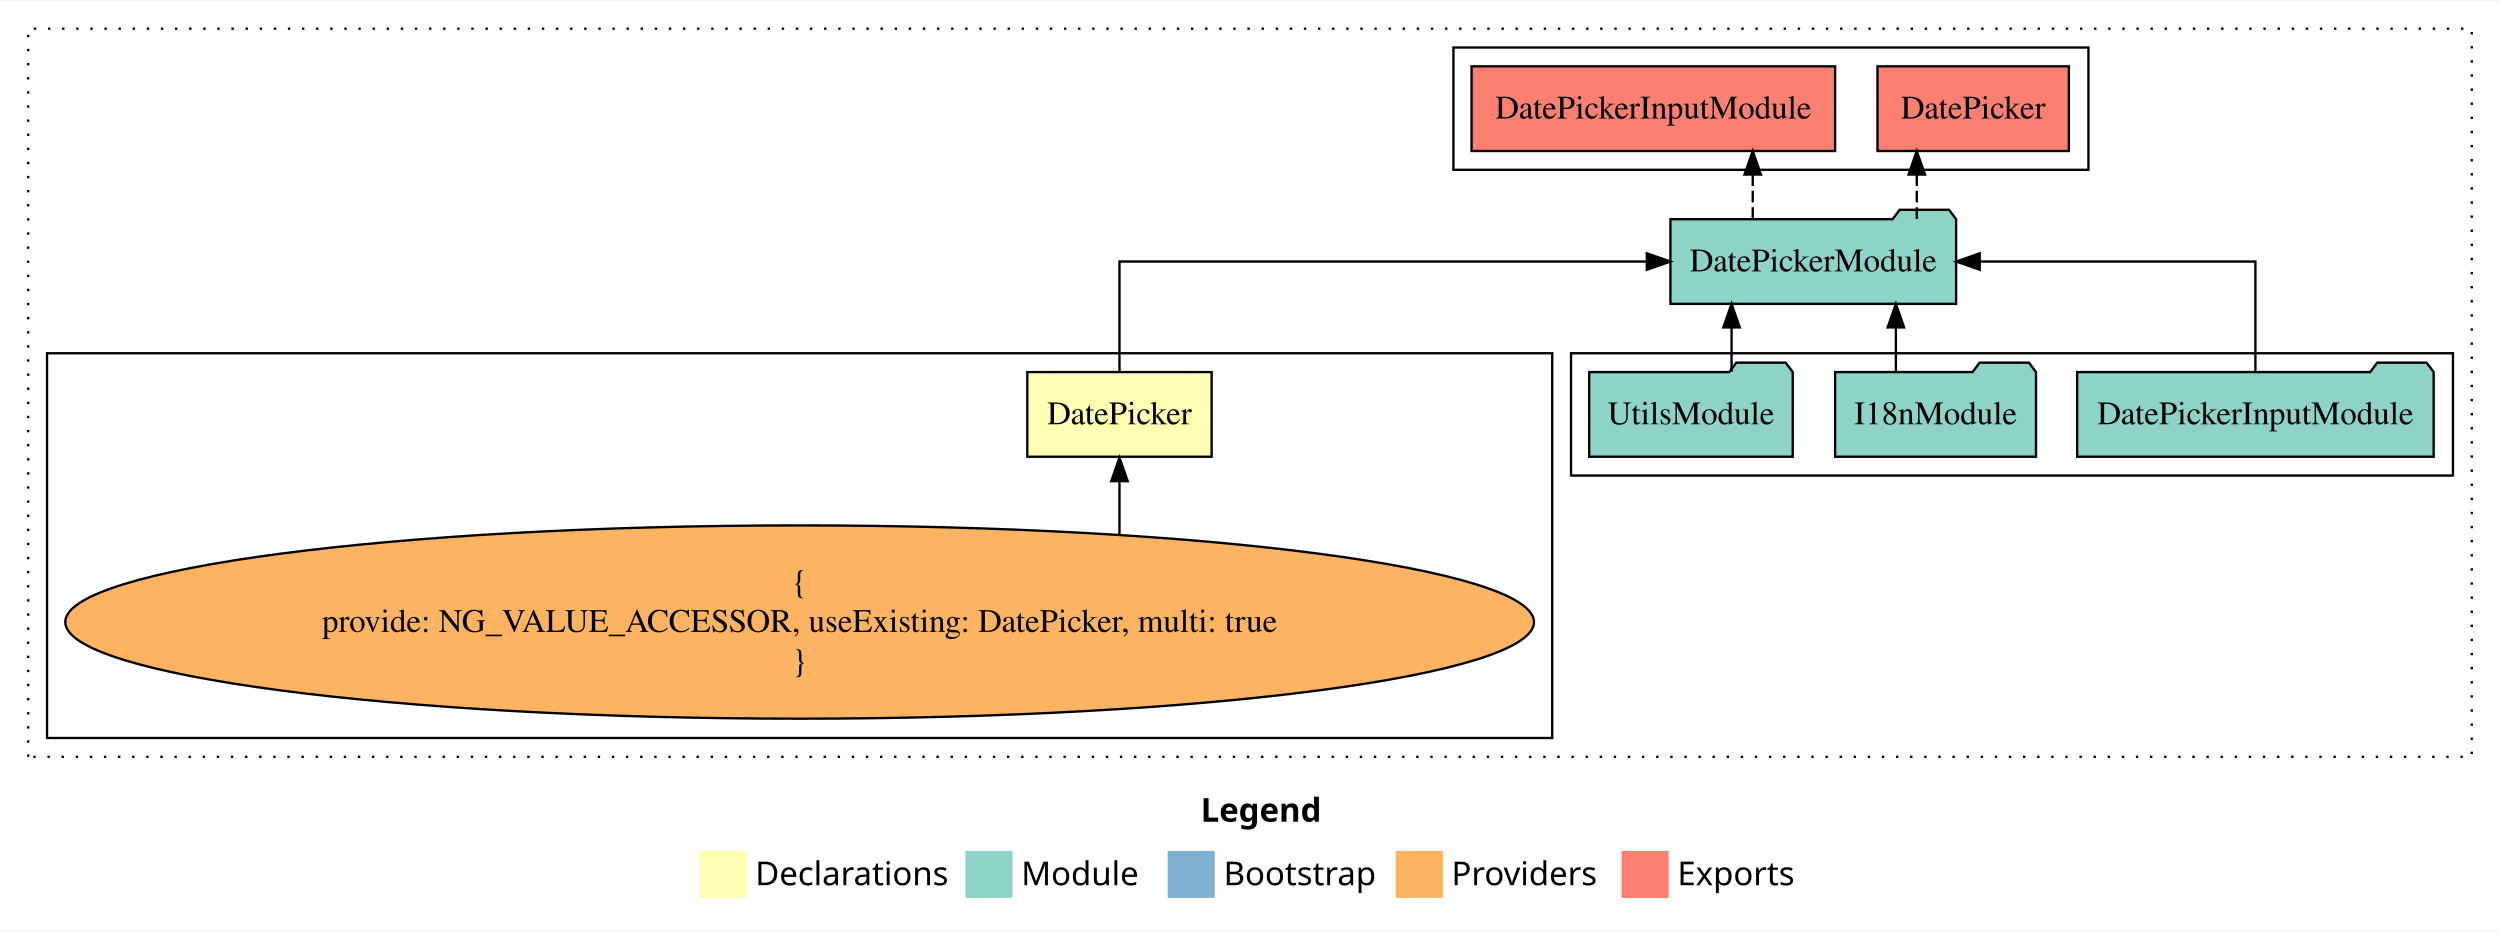
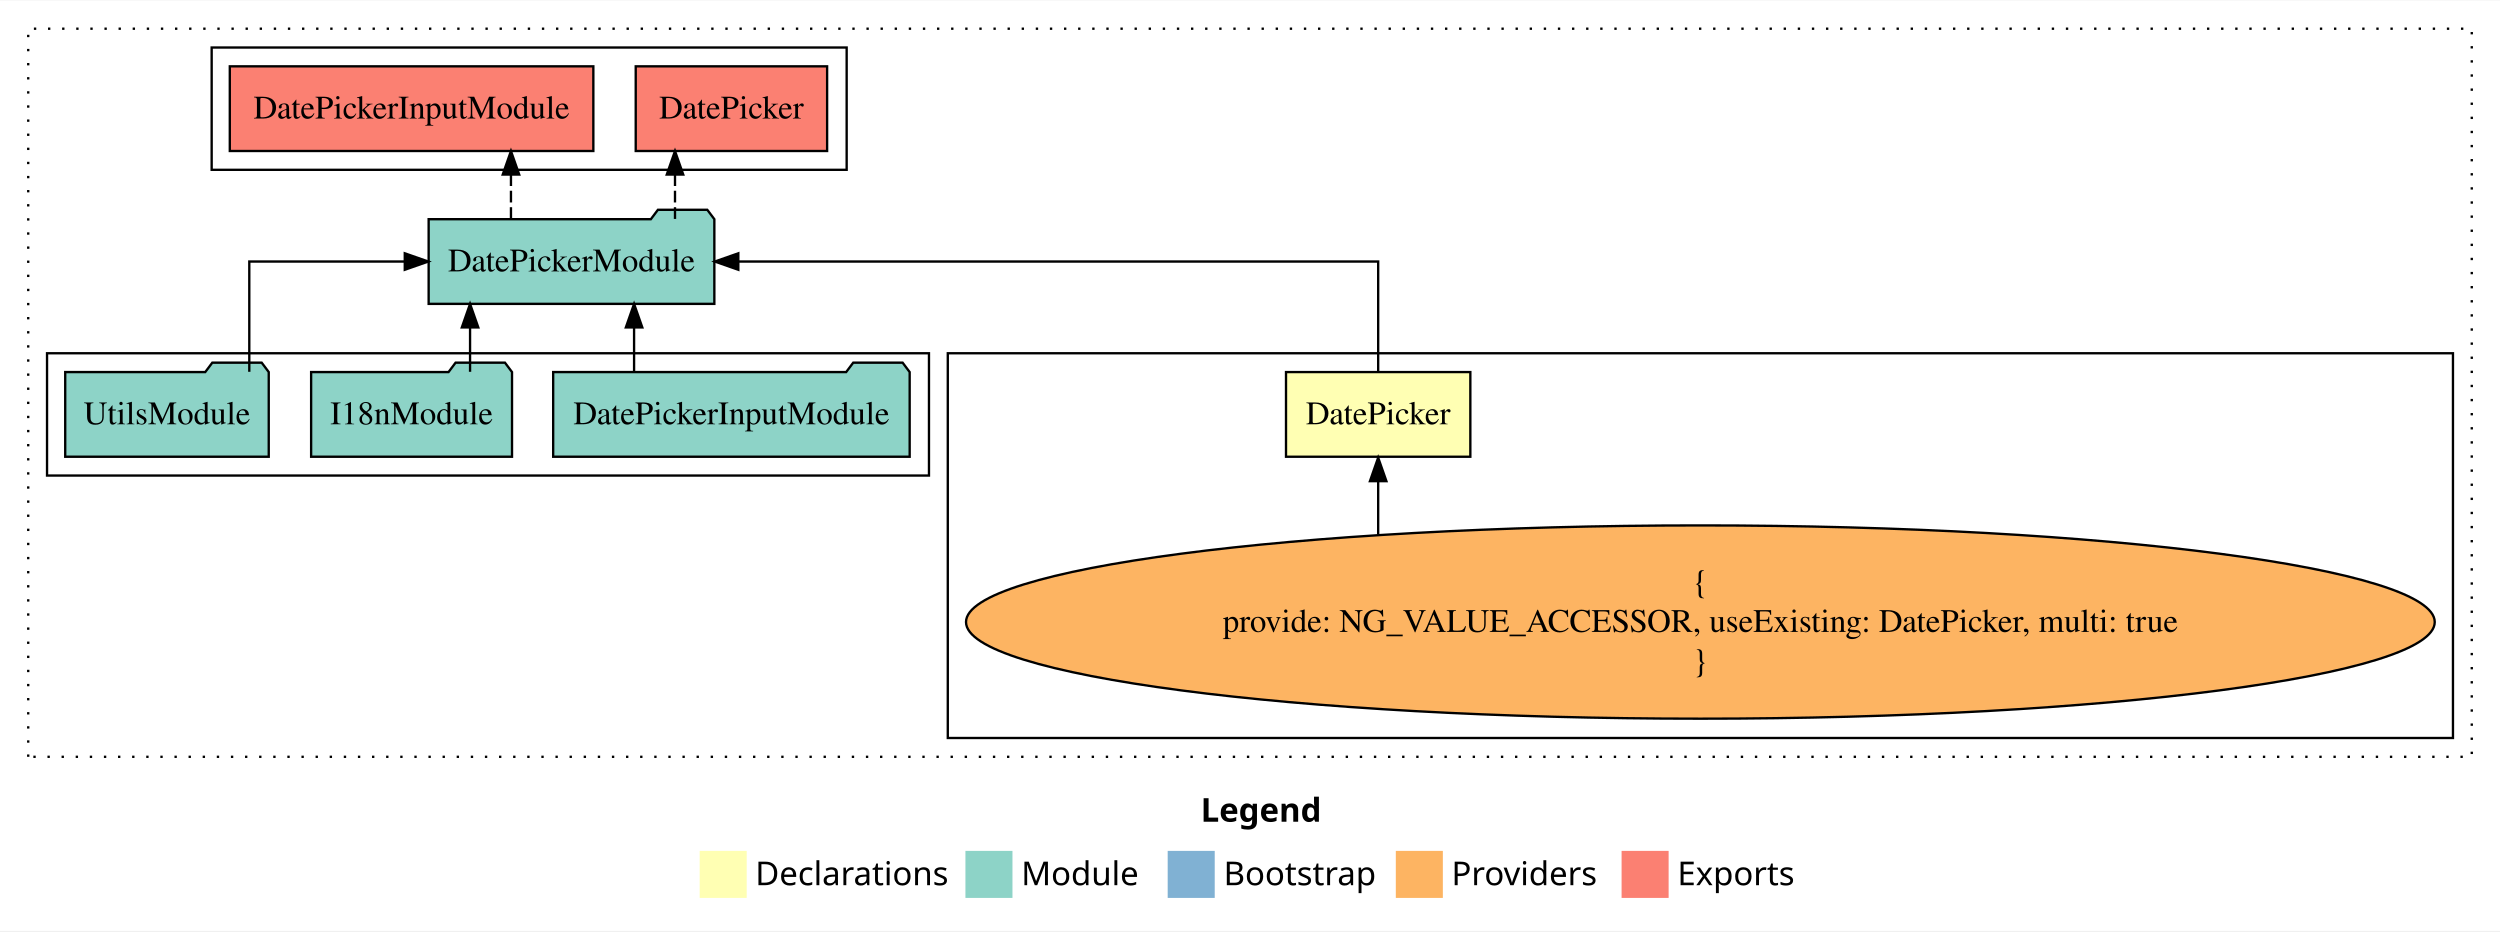
<svg xmlns="http://www.w3.org/2000/svg" width="1063pt" height="396pt" viewBox="0.00 0.00 1063.00 395.59">
  <g id="graph0" class="graph" transform="scale(1 1) rotate(0) translate(4 391.59)">
    <polygon fill="white" stroke="transparent" points="-4,4 -4,-391.59 1059,-391.59 1059,4 -4,4" />
    <text text-anchor="start" x="506.51" y="-42.4" font-family="Times-12" font-weight="bold" font-size="14.00">Legend</text>
    <polygon fill="#ffffb3" stroke="transparent" points="293.5,-10 293.5,-30 313.5,-30 313.5,-10 293.5,-10" />
    <text text-anchor="start" x="317.13" y="-15.4" font-family="Times-12" font-size="14.00">  Declarations</text>
    <polygon fill="#8dd3c7" stroke="transparent" points="406.5,-10 406.5,-30 426.5,-30 426.5,-10 406.5,-10" />
    <text text-anchor="start" x="430.23" y="-15.4" font-family="Times-12" font-size="14.00">  Module</text>
    <polygon fill="#80b1d3" stroke="transparent" points="492.5,-10 492.5,-30 512.5,-30 512.5,-10 492.5,-10" />
    <text text-anchor="start" x="516.28" y="-15.4" font-family="Times-12" font-size="14.00">  Bootstrap</text>
    <polygon fill="#fdb462" stroke="transparent" points="589.5,-10 589.5,-30 609.5,-30 609.5,-10 589.5,-10" />
    <text text-anchor="start" x="613.17" y="-15.4" font-family="Times-12" font-size="14.00">  Providers</text>
    <polygon fill="#fb8072" stroke="transparent" points="685.5,-10 685.5,-30 705.5,-30 705.5,-10 685.5,-10" />
    <text text-anchor="start" x="709.23" y="-15.4" font-family="Times-12" font-size="14.00">  Exports</text>
    <g id="clust1" class="cluster">
      <polygon fill="none" stroke="black" stroke-dasharray="1,5" points="8,-70 8,-379.59 1047,-379.59 1047,-70 8,-70" />
    </g>
-     <g id="clust4" class="cluster">
-       <polygon fill="none" stroke="black" points="664,-189.59 664,-241.59 1039,-241.59 1039,-189.59 664,-189.59" />
-     </g>
    <g id="clust3" class="cluster">
-       <polygon fill="none" stroke="black" points="16,-78 16,-241.59 656,-241.59 656,-78 16,-78" />
+       <polygon fill="none" stroke="black" points="399,-78 399,-241.59 1039,-241.59 1039,-78 399,-78" />
    </g>
    <g id="clust5" class="cluster">
-       <polygon fill="none" stroke="black" points="614,-319.59 614,-371.59 884,-371.59 884,-319.59 614,-319.59" />
+       <polygon fill="none" stroke="black" points="86,-319.59 86,-371.59 356,-371.59 356,-319.59 86,-319.59" />
+     </g>
+     <g id="clust4" class="cluster">
+       <polygon fill="none" stroke="black" points="16,-189.59 16,-241.59 391,-241.59 391,-189.59 16,-189.59" />
    </g>
    <g id="node1" class="node">
-       <polygon fill="#ffffb3" stroke="black" points="511.19,-233.59 432.81,-233.59 432.81,-197.59 511.19,-197.59 511.19,-233.59" />
-       <text text-anchor="middle" x="472" y="-211.39" font-family="Times,serif" font-size="14.00">DatePicker</text>
+       <polygon fill="#ffffb3" stroke="black" points="621.19,-233.59 542.81,-233.59 542.81,-197.59 621.19,-197.59 621.19,-233.59" />
+       <text text-anchor="middle" x="582" y="-211.39" font-family="Times,serif" font-size="14.00">DatePicker</text>
    </g>
    <g id="node2" class="node">
-       <polygon fill="#8dd3c7" stroke="black" points="827.74,-298.59 824.74,-302.59 803.74,-302.59 800.74,-298.59 706.26,-298.59 706.26,-262.59 827.74,-262.59 827.74,-298.59" />
-       <text text-anchor="middle" x="767" y="-276.39" font-family="Times,serif" font-size="14.00">DatePickerModule</text>
+       <polygon fill="#8dd3c7" stroke="black" points="299.74,-298.59 296.74,-302.59 275.74,-302.59 272.74,-298.59 178.26,-298.59 178.26,-262.59 299.74,-262.59 299.74,-298.59" />
+       <text text-anchor="middle" x="239" y="-276.39" font-family="Times,serif" font-size="14.00">DatePickerModule</text>
    </g>
    <g id="edge1" class="edge">
-       <path fill="none" stroke="black" d="M472,-233.7C472,-252.93 472,-280.59 472,-280.59 472,-280.59 696.23,-280.59 696.23,-280.59" />
-       <polygon fill="black" stroke="black" points="696.23,-284.09 706.23,-280.59 696.23,-277.09 696.23,-284.09" />
+       <path fill="none" stroke="black" d="M582,-233.7C582,-252.93 582,-280.59 582,-280.59 582,-280.59 309.93,-280.59 309.93,-280.59" />
+       <polygon fill="black" stroke="black" points="309.93,-277.09 299.93,-280.59 309.93,-284.09 309.93,-277.09" />
    </g>
    <g id="node7" class="node">
-       <polygon fill="#fb8072" stroke="black" points="875.69,-363.59 794.31,-363.59 794.31,-327.59 875.69,-327.59 875.69,-363.59" />
-       <text text-anchor="middle" x="835" y="-341.39" font-family="Times,serif" font-size="14.00">DatePicker </text>
+       <polygon fill="#fb8072" stroke="black" points="347.69,-363.59 266.31,-363.59 266.31,-327.59 347.69,-327.59 347.69,-363.59" />
+       <text text-anchor="middle" x="307" y="-341.39" font-family="Times,serif" font-size="14.00">DatePicker </text>
    </g>
    <g id="edge6" class="edge">
-       <path fill="none" stroke="black" stroke-dasharray="5,2" d="M811.01,-298.7C811.01,-298.7 811.01,-317.58 811.01,-317.58" />
-       <polygon fill="black" stroke="black" points="807.51,-317.58 811.01,-327.58 814.51,-317.58 807.51,-317.58" />
+       <path fill="none" stroke="black" stroke-dasharray="5,2" d="M283.01,-298.7C283.01,-298.7 283.01,-317.58 283.01,-317.58" />
+       <polygon fill="black" stroke="black" points="279.51,-317.58 283.01,-327.58 286.51,-317.58 279.51,-317.58" />
    </g>
    <g id="node8" class="node">
-       <polygon fill="#fb8072" stroke="black" points="776.29,-363.59 621.71,-363.59 621.71,-327.59 776.29,-327.59 776.29,-363.59" />
-       <text text-anchor="middle" x="699" y="-341.39" font-family="Times,serif" font-size="14.00">DatePickerInputModule </text>
+       <polygon fill="#fb8072" stroke="black" points="248.29,-363.59 93.71,-363.59 93.71,-327.59 248.29,-327.59 248.29,-363.59" />
+       <text text-anchor="middle" x="171" y="-341.39" font-family="Times,serif" font-size="14.00">DatePickerInputModule </text>
    </g>
    <g id="edge7" class="edge">
-       <path fill="none" stroke="black" stroke-dasharray="5,2" d="M741.26,-298.7C741.26,-298.7 741.26,-317.58 741.26,-317.58" />
-       <polygon fill="black" stroke="black" points="737.76,-317.58 741.26,-327.58 744.76,-317.58 737.76,-317.58" />
+       <path fill="none" stroke="black" stroke-dasharray="5,2" d="M213.26,-298.7C213.26,-298.7 213.26,-317.58 213.26,-317.58" />
+       <polygon fill="black" stroke="black" points="209.76,-317.58 213.26,-327.58 216.76,-317.58 209.76,-317.58" />
    </g>
    <g id="node3" class="node">
-       <ellipse fill="#fdb462" stroke="black" cx="336" cy="-127.3" rx="312.25" ry="41.09" />
-       <text text-anchor="middle" x="336" y="-139.9" font-family="Times,serif" font-size="14.00">{</text>
-       <text text-anchor="middle" x="336" y="-123.1" font-family="Times,serif" font-size="14.00">    provide: NG_VALUE_ACCESSOR, useExisting: DatePicker, multi: true</text>
-       <text text-anchor="middle" x="336" y="-106.3" font-family="Times,serif" font-size="14.00">}</text>
+       <ellipse fill="#fdb462" stroke="black" cx="719" cy="-127.3" rx="312.25" ry="41.09" />
+       <text text-anchor="middle" x="719" y="-139.9" font-family="Times,serif" font-size="14.00">{</text>
+       <text text-anchor="middle" x="719" y="-123.1" font-family="Times,serif" font-size="14.00">    provide: NG_VALUE_ACCESSOR, useExisting: DatePicker, multi: true</text>
+       <text text-anchor="middle" x="719" y="-106.3" font-family="Times,serif" font-size="14.00">}</text>
    </g>
    <g id="edge2" class="edge">
-       <path fill="none" stroke="black" d="M472,-164.48C472,-164.48 472,-187.22 472,-187.22" />
-       <polygon fill="black" stroke="black" points="468.5,-187.22 472,-197.22 475.5,-187.22 468.5,-187.22" />
+       <path fill="none" stroke="black" d="M582,-164.48C582,-164.48 582,-187.22 582,-187.22" />
+       <polygon fill="black" stroke="black" points="578.5,-187.22 582,-197.22 585.5,-187.22 578.5,-187.22" />
    </g>
    <g id="node4" class="node">
-       <polygon fill="#8dd3c7" stroke="black" points="1030.79,-233.59 1027.79,-237.59 1006.79,-237.59 1003.79,-233.59 879.21,-233.59 879.21,-197.59 1030.79,-197.59 1030.79,-233.59" />
-       <text text-anchor="middle" x="955" y="-211.39" font-family="Times,serif" font-size="14.00">DatePickerInputModule</text>
+       <polygon fill="#8dd3c7" stroke="black" points="382.79,-233.59 379.79,-237.59 358.79,-237.59 355.79,-233.59 231.21,-233.59 231.21,-197.59 382.79,-197.59 382.79,-233.59" />
+       <text text-anchor="middle" x="307" y="-211.39" font-family="Times,serif" font-size="14.00">DatePickerInputModule</text>
    </g>
    <g id="edge3" class="edge">
-       <path fill="none" stroke="black" d="M955,-233.7C955,-252.93 955,-280.59 955,-280.59 955,-280.59 837.78,-280.59 837.78,-280.59" />
-       <polygon fill="black" stroke="black" points="837.78,-277.09 827.78,-280.59 837.78,-284.09 837.78,-277.09" />
+       <path fill="none" stroke="black" d="M265.61,-233.7C265.61,-233.7 265.61,-252.58 265.61,-252.58" />
+       <polygon fill="black" stroke="black" points="262.11,-252.58 265.61,-262.58 269.11,-252.58 262.11,-252.58" />
    </g>
    <g id="node5" class="node">
-       <polygon fill="#8dd3c7" stroke="black" points="861.71,-233.59 858.71,-237.59 837.71,-237.59 834.71,-233.59 776.29,-233.59 776.29,-197.59 861.71,-197.59 861.71,-233.59" />
-       <text text-anchor="middle" x="819" y="-211.39" font-family="Times,serif" font-size="14.00">I18nModule</text>
+       <polygon fill="#8dd3c7" stroke="black" points="213.71,-233.59 210.71,-237.59 189.71,-237.59 186.71,-233.59 128.29,-233.59 128.29,-197.59 213.71,-197.59 213.71,-233.59" />
+       <text text-anchor="middle" x="171" y="-211.39" font-family="Times,serif" font-size="14.00">I18nModule</text>
    </g>
    <g id="edge4" class="edge">
-       <path fill="none" stroke="black" d="M802.13,-233.7C802.13,-233.7 802.13,-252.58 802.13,-252.58" />
-       <polygon fill="black" stroke="black" points="798.63,-252.58 802.13,-262.58 805.63,-252.58 798.63,-252.58" />
+       <path fill="none" stroke="black" d="M195.87,-233.7C195.87,-233.7 195.87,-252.58 195.87,-252.58" />
+       <polygon fill="black" stroke="black" points="192.37,-252.58 195.87,-262.58 199.37,-252.58 192.37,-252.58" />
    </g>
    <g id="node6" class="node">
-       <polygon fill="#8dd3c7" stroke="black" points="758.27,-233.59 755.27,-237.59 734.27,-237.59 731.27,-233.59 671.73,-233.59 671.73,-197.59 758.27,-197.59 758.27,-233.59" />
-       <text text-anchor="middle" x="715" y="-211.39" font-family="Times,serif" font-size="14.00">UtilsModule</text>
+       <polygon fill="#8dd3c7" stroke="black" points="110.27,-233.59 107.27,-237.59 86.27,-237.59 83.27,-233.59 23.73,-233.59 23.73,-197.59 110.27,-197.59 110.27,-233.59" />
+       <text text-anchor="middle" x="67" y="-211.39" font-family="Times,serif" font-size="14.00">UtilsModule</text>
    </g>
    <g id="edge5" class="edge">
-       <path fill="none" stroke="black" d="M732.26,-233.7C732.26,-233.7 732.26,-252.58 732.26,-252.58" />
-       <polygon fill="black" stroke="black" points="728.76,-252.58 732.26,-262.58 735.76,-252.58 728.76,-252.58" />
+       <path fill="none" stroke="black" d="M102,-233.7C102,-252.93 102,-280.59 102,-280.59 102,-280.59 168.11,-280.59 168.11,-280.59" />
+       <polygon fill="black" stroke="black" points="168.11,-284.09 178.11,-280.59 168.11,-277.09 168.11,-284.09" />
    </g>
  </g>
</svg>
